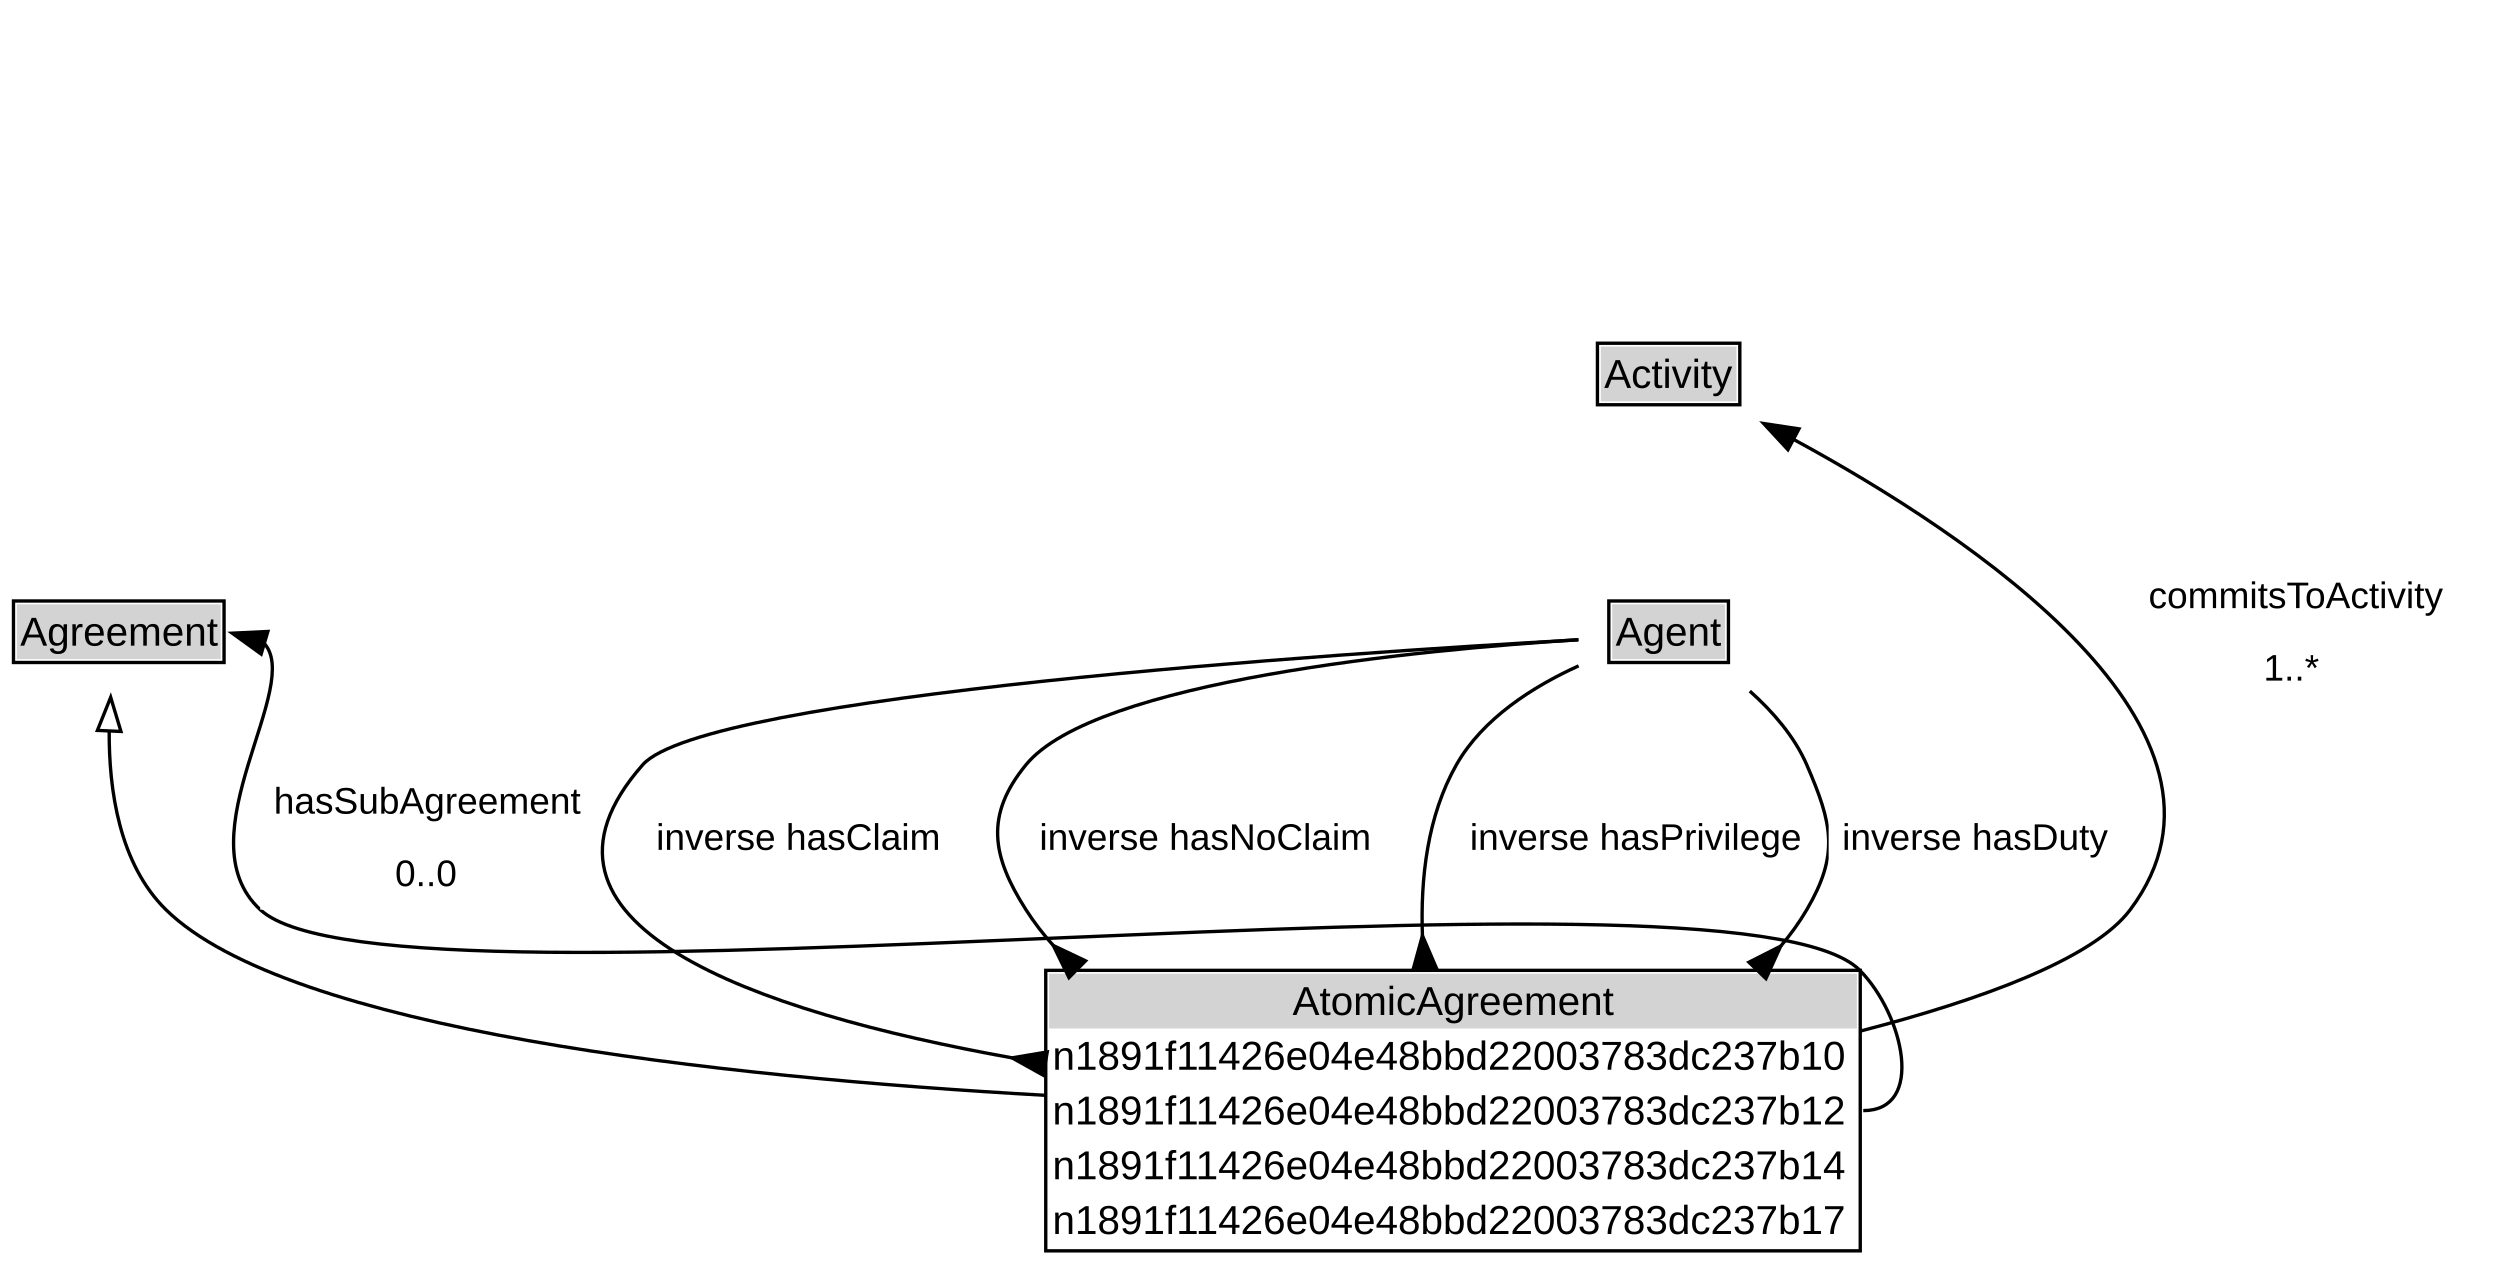
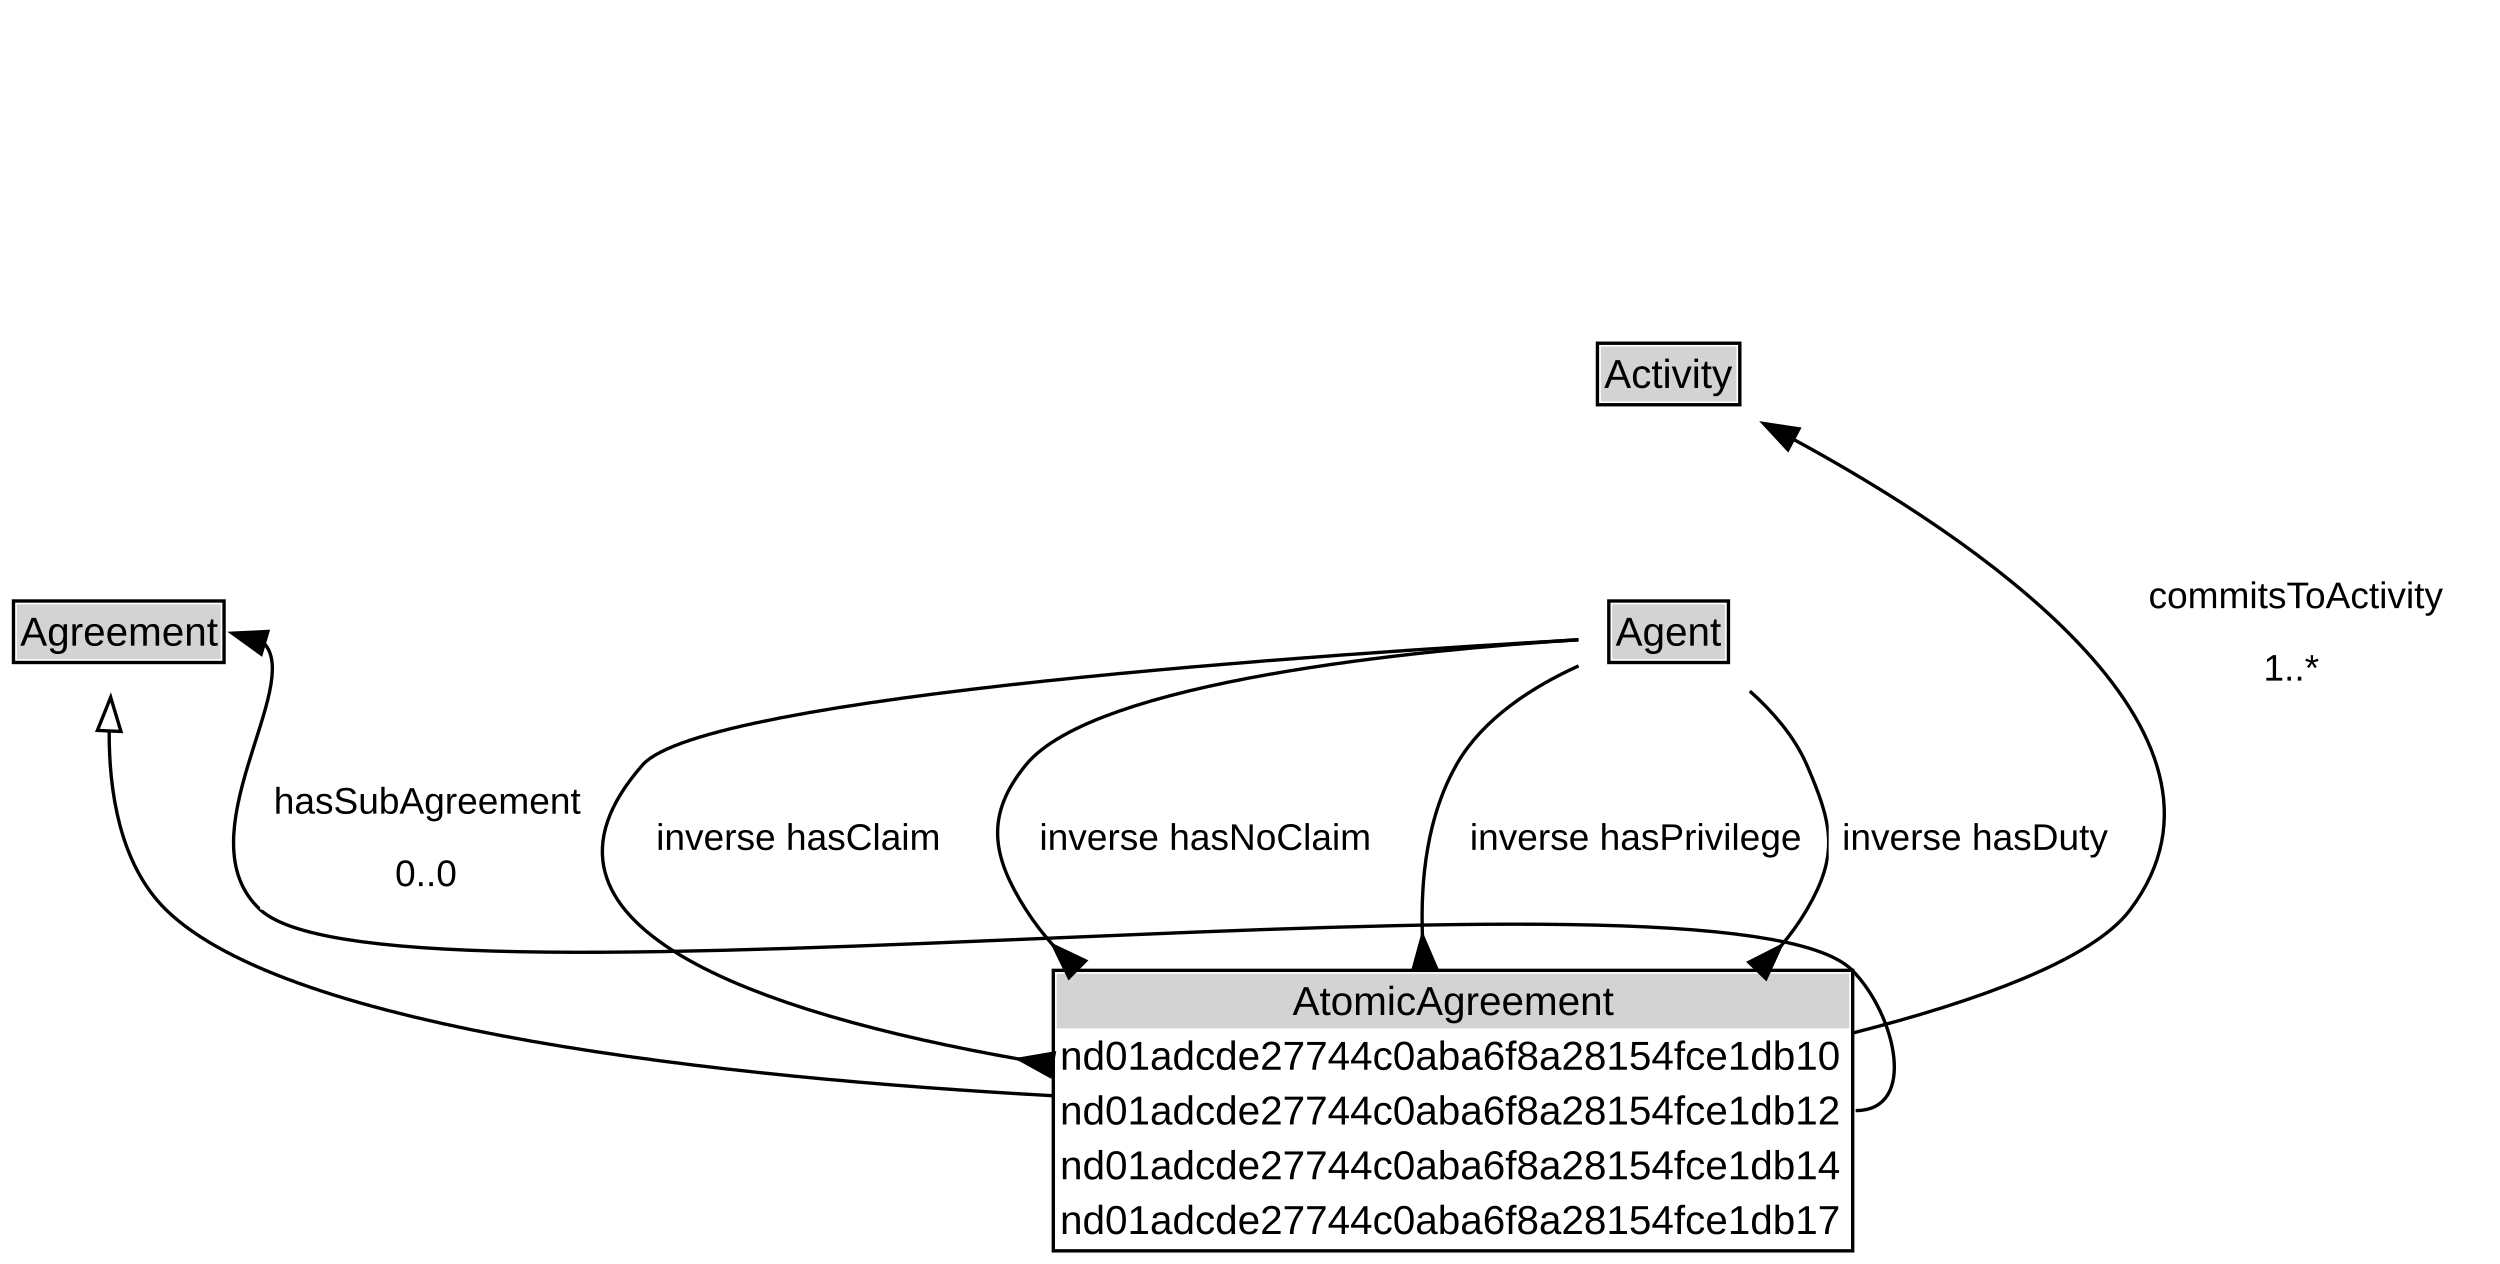
<svg xmlns="http://www.w3.org/2000/svg" xmlns:xlink="http://www.w3.org/1999/xlink" width="742pt" height="375pt" viewBox="0.00 0.00 742.00 375.00">
  <g id="graph0" class="graph" transform="scale(1 1) rotate(0) translate(4 371.25)">
    <polygon fill="white" stroke="none" points="-4,4 -4,-371.25 738.31,-371.25 738.31,4 -4,4" />
    <g id="clust3" class="cluster">
</g>
    <g id="node1" class="node">
      <g id="a_node1">
        <a xlink:href="../Agreement" xlink:title="&lt;TABLE&gt;">
          <polygon fill="lightgray" stroke="none" points="1,-175.62 1,-191.88 61.5,-191.88 61.5,-175.62 1,-175.62" />
          <text xml:space="preserve" text-anchor="start" x="2" y="-179.62" font-family="Arial" font-size="12.00">Agreement</text>
          <polygon fill="none" stroke="black" points="0,-174.62 0,-192.88 62.5,-192.88 62.5,-174.62 0,-174.62" />
        </a>
      </g>
    </g>
    <g id="node2" class="node">
      <g id="a_node2">
        <a xlink:href="../AtomicAgreement" xlink:title="&lt;TABLE&gt;">
-           <polygon fill="lightgray" stroke="none" points="307.38,-66 307.38,-82.25 547.12,-82.25 547.12,-66 307.38,-66" />
+           <polygon fill="lightgray" stroke="none" points="309.62,-66 309.62,-82.25 544.88,-82.25 544.88,-66 309.62,-66" />
          <text xml:space="preserve" text-anchor="start" x="379.62" y="-70" font-family="Arial" font-size="12.00">AtomicAgreement</text>
-           <text xml:space="preserve" text-anchor="start" x="308.38" y="-53.75" font-family="Arial" font-size="12.00">n1891f11426e04e48bbd22003783dc237b10</text>
-           <text xml:space="preserve" text-anchor="start" x="308.38" y="-37.5" font-family="Arial" font-size="12.00">n1891f11426e04e48bbd22003783dc237b12</text>
-           <text xml:space="preserve" text-anchor="start" x="308.38" y="-21.25" font-family="Arial" font-size="12.00">n1891f11426e04e48bbd22003783dc237b14</text>
-           <text xml:space="preserve" text-anchor="start" x="308.38" y="-5" font-family="Arial" font-size="12.00">n1891f11426e04e48bbd22003783dc237b17</text>
-           <polygon fill="none" stroke="black" points="306.38,0 306.38,-83.25 548.12,-83.25 548.12,0 306.38,0" />
+           <text xml:space="preserve" text-anchor="start" x="310.62" y="-53.75" font-family="Arial" font-size="12.00">nd01adcde27744c0aba6f8a28154fce1db10</text>
+           <text xml:space="preserve" text-anchor="start" x="310.62" y="-37.5" font-family="Arial" font-size="12.00">nd01adcde27744c0aba6f8a28154fce1db12</text>
+           <text xml:space="preserve" text-anchor="start" x="310.62" y="-21.25" font-family="Arial" font-size="12.00">nd01adcde27744c0aba6f8a28154fce1db14</text>
+           <text xml:space="preserve" text-anchor="start" x="310.62" y="-5" font-family="Arial" font-size="12.00">nd01adcde27744c0aba6f8a28154fce1db17</text>
+           <polygon fill="none" stroke="black" points="308.62,0 308.62,-83.25 545.88,-83.25 545.88,0 308.62,0" />
        </a>
      </g>
    </g>
    <g id="edge1" class="edge">
-       <path fill="none" stroke="black" d="M306.38,-46.15C208.64,-51.64 81.51,-65.63 45.25,-101.25 31.44,-114.82 28.29,-136.71 28.41,-154.39" />
+       <path fill="none" stroke="black" d="M308.8,-46.02C210.74,-51.41 81.81,-65.34 45.25,-101.25 31.44,-114.82 28.29,-136.71 28.41,-154.39" />
      <polygon fill="none" stroke="black" points="24.91,-154.46 28.85,-164.29 31.9,-154.15 24.91,-154.46" />
    </g>
    <g id="edge7" class="edge">
-       <path fill="none" stroke="black" d="M549.01,-41.62C567.52,-41.62 561,-70.07 548.01,-83.25 510.94,-120.84 112.04,-65.45 73.25,-101.25 49.93,-122.77 86.74,-168.23 74.12,-180.59" />
+       <path fill="none" stroke="black" d="M546.76,-41.62C565.27,-41.62 558.76,-70.07 545.76,-83.25 508.87,-120.66 111.86,-65.61 73.25,-101.25 49.93,-122.77 86.74,-168.23 74.12,-180.59" />
      <polygon fill="black" stroke="black" points="73.51,-177.12 64.92,-183.32 75.5,-183.83 73.51,-177.12" />
      <polygon fill="white" stroke="none" points="73.25,-101.25 73.25,-144.25 171.25,-144.25 171.25,-101.25 73.25,-101.25" />
      <text xml:space="preserve" text-anchor="start" x="77.25" y="-129.75" font-family="Arial" font-size="11.00">hasSubAgreement</text>
      <text xml:space="preserve" text-anchor="start" x="113.25" y="-108.25" font-family="Arial" font-size="11.00">0..0</text>
    </g>
    <g id="node4" class="node">
      <g id="a_node4">
        <a xlink:href="../Activity" xlink:title="&lt;TABLE&gt;">
          <polygon fill="lightgray" stroke="none" points="471.12,-252.12 471.12,-268.38 511.38,-268.38 511.38,-252.12 471.12,-252.12" />
          <text xml:space="preserve" text-anchor="start" x="472.12" y="-256.12" font-family="Arial" font-size="12.00">Activity</text>
          <polygon fill="none" stroke="black" points="470.12,-251.12 470.12,-269.38 512.38,-269.38 512.38,-251.12 470.12,-251.12" />
        </a>
      </g>
    </g>
    <g id="edge5" class="edge">
-       <path fill="none" stroke="black" d="M548.05,-65.2C584.29,-74.58 617.35,-86.71 628.25,-101.25 668.07,-154.35 581.16,-212.18 528.2,-240.91" />
+       <path fill="none" stroke="black" d="M545.87,-64.65C582.96,-74.1 617.13,-86.42 628.25,-101.25 668.07,-154.35 581.16,-212.18 528.2,-240.91" />
      <polygon fill="black" stroke="black" points="526.65,-237.78 519.45,-245.55 529.93,-243.96 526.65,-237.78" />
      <polygon fill="white" stroke="none" points="629.68,-162.25 629.68,-205.25 722.43,-205.25 722.43,-162.25 629.68,-162.25" />
      <text xml:space="preserve" text-anchor="start" x="633.68" y="-190.75" font-family="Arial" font-size="11.00">commitsToActivity</text>
      <text xml:space="preserve" text-anchor="start" x="667.8" y="-169.25" font-family="Arial" font-size="11.00">1..*</text>
    </g>
    <g id="node5" class="node">
      <g id="a_node5">
        <a xlink:href="../Agent" xlink:title="&lt;TABLE&gt;">
          <polygon fill="lightgray" stroke="none" points="474.5,-175.62 474.5,-191.88 508,-191.88 508,-175.62 474.5,-175.62" />
          <text xml:space="preserve" text-anchor="start" x="475.5" y="-179.62" font-family="Arial" font-size="12.00">Agent</text>
          <polygon fill="none" stroke="black" points="473.5,-174.62 473.5,-192.88 509,-192.88 509,-174.62 473.5,-174.62" />
        </a>
      </g>
    </g>
    <g id="edge6" class="edge">
-       <path fill="none" stroke="black" d="M464.32,-181.35C393.27,-177.37 205.01,-164.96 186.75,-144.25 145.08,-96.98 219.58,-71.08 296.37,-57.28" />
-       <polygon fill="black" stroke="black" points="306.82,-59.03 296.37,-57.28 305.63,-52.13 306.82,-59.03" />
+       <path fill="none" stroke="black" d="M464.32,-181.35C393.27,-177.37 205.01,-164.96 186.75,-144.25 144.72,-96.58 220.87,-70.64 298.35,-56.93" />
+       <polygon fill="black" stroke="black" points="308.88,-58.69 298.43,-56.92 307.71,-51.79 308.88,-58.69" />
      <polygon fill="white" stroke="none" points="186.75,-112 186.75,-133.5 277.25,-133.5 277.25,-112 186.75,-112" />
      <text xml:space="preserve" text-anchor="start" x="190.75" y="-119" font-family="Arial" font-size="11.00">inverse hasClaim</text>
    </g>
    <g id="edge8" class="edge">
      <path fill="none" stroke="black" d="M464.55,-181.39C417.06,-178.36 320.93,-169.22 300.5,-144.25 288.4,-129.46 290.21,-117.35 300.5,-101.25 302.92,-97.46 305.66,-93.91 308.66,-90.58" />
      <polygon fill="black" stroke="black" points="318.19,-86.07 308.62,-90.62 313.27,-81.1 318.19,-86.07" />
      <polygon fill="white" stroke="none" points="300.5,-112 300.5,-133.5 405.25,-133.5 405.25,-112 300.5,-112" />
      <text xml:space="preserve" text-anchor="start" x="304.5" y="-119" font-family="Arial" font-size="11.00">inverse hasNoClaim</text>
    </g>
    <g id="edge9" class="edge">
      <path fill="none" stroke="black" d="M464.53,-173.62C451.12,-167.54 436.09,-158.07 428.25,-144.25 419.67,-129.13 417.55,-110.59 418.18,-93.5" />
      <polygon fill="black" stroke="black" points="422.36,-83.84 418.18,-93.57 415.37,-83.35 422.36,-83.84" />
      <polygon fill="white" stroke="none" points="428.25,-112 428.25,-133.5 532.25,-133.5 532.25,-112 428.25,-112" />
      <text xml:space="preserve" text-anchor="start" x="432.25" y="-119" font-family="Arial" font-size="11.00">inverse hasPrivilege</text>
    </g>
    <g id="edge10" class="edge">
      <path fill="none" stroke="black" d="M515.35,-166.13C522.11,-160.1 528.6,-152.67 532.25,-144.25 539.84,-126.71 541.92,-117.73 532.25,-101.25 529.99,-97.4 527.38,-93.79 524.48,-90.39" />
      <polygon fill="black" stroke="black" points="520.13,-80.81 524.53,-90.45 515.08,-85.66 520.13,-80.81" />
      <polygon fill="white" stroke="none" points="538.75,-112 538.75,-133.5 624,-133.5 624,-112 538.75,-112" />
      <text xml:space="preserve" text-anchor="start" x="542.75" y="-119" font-family="Arial" font-size="11.00">inverse hasDuty</text>
    </g>
  </g>
</svg>
